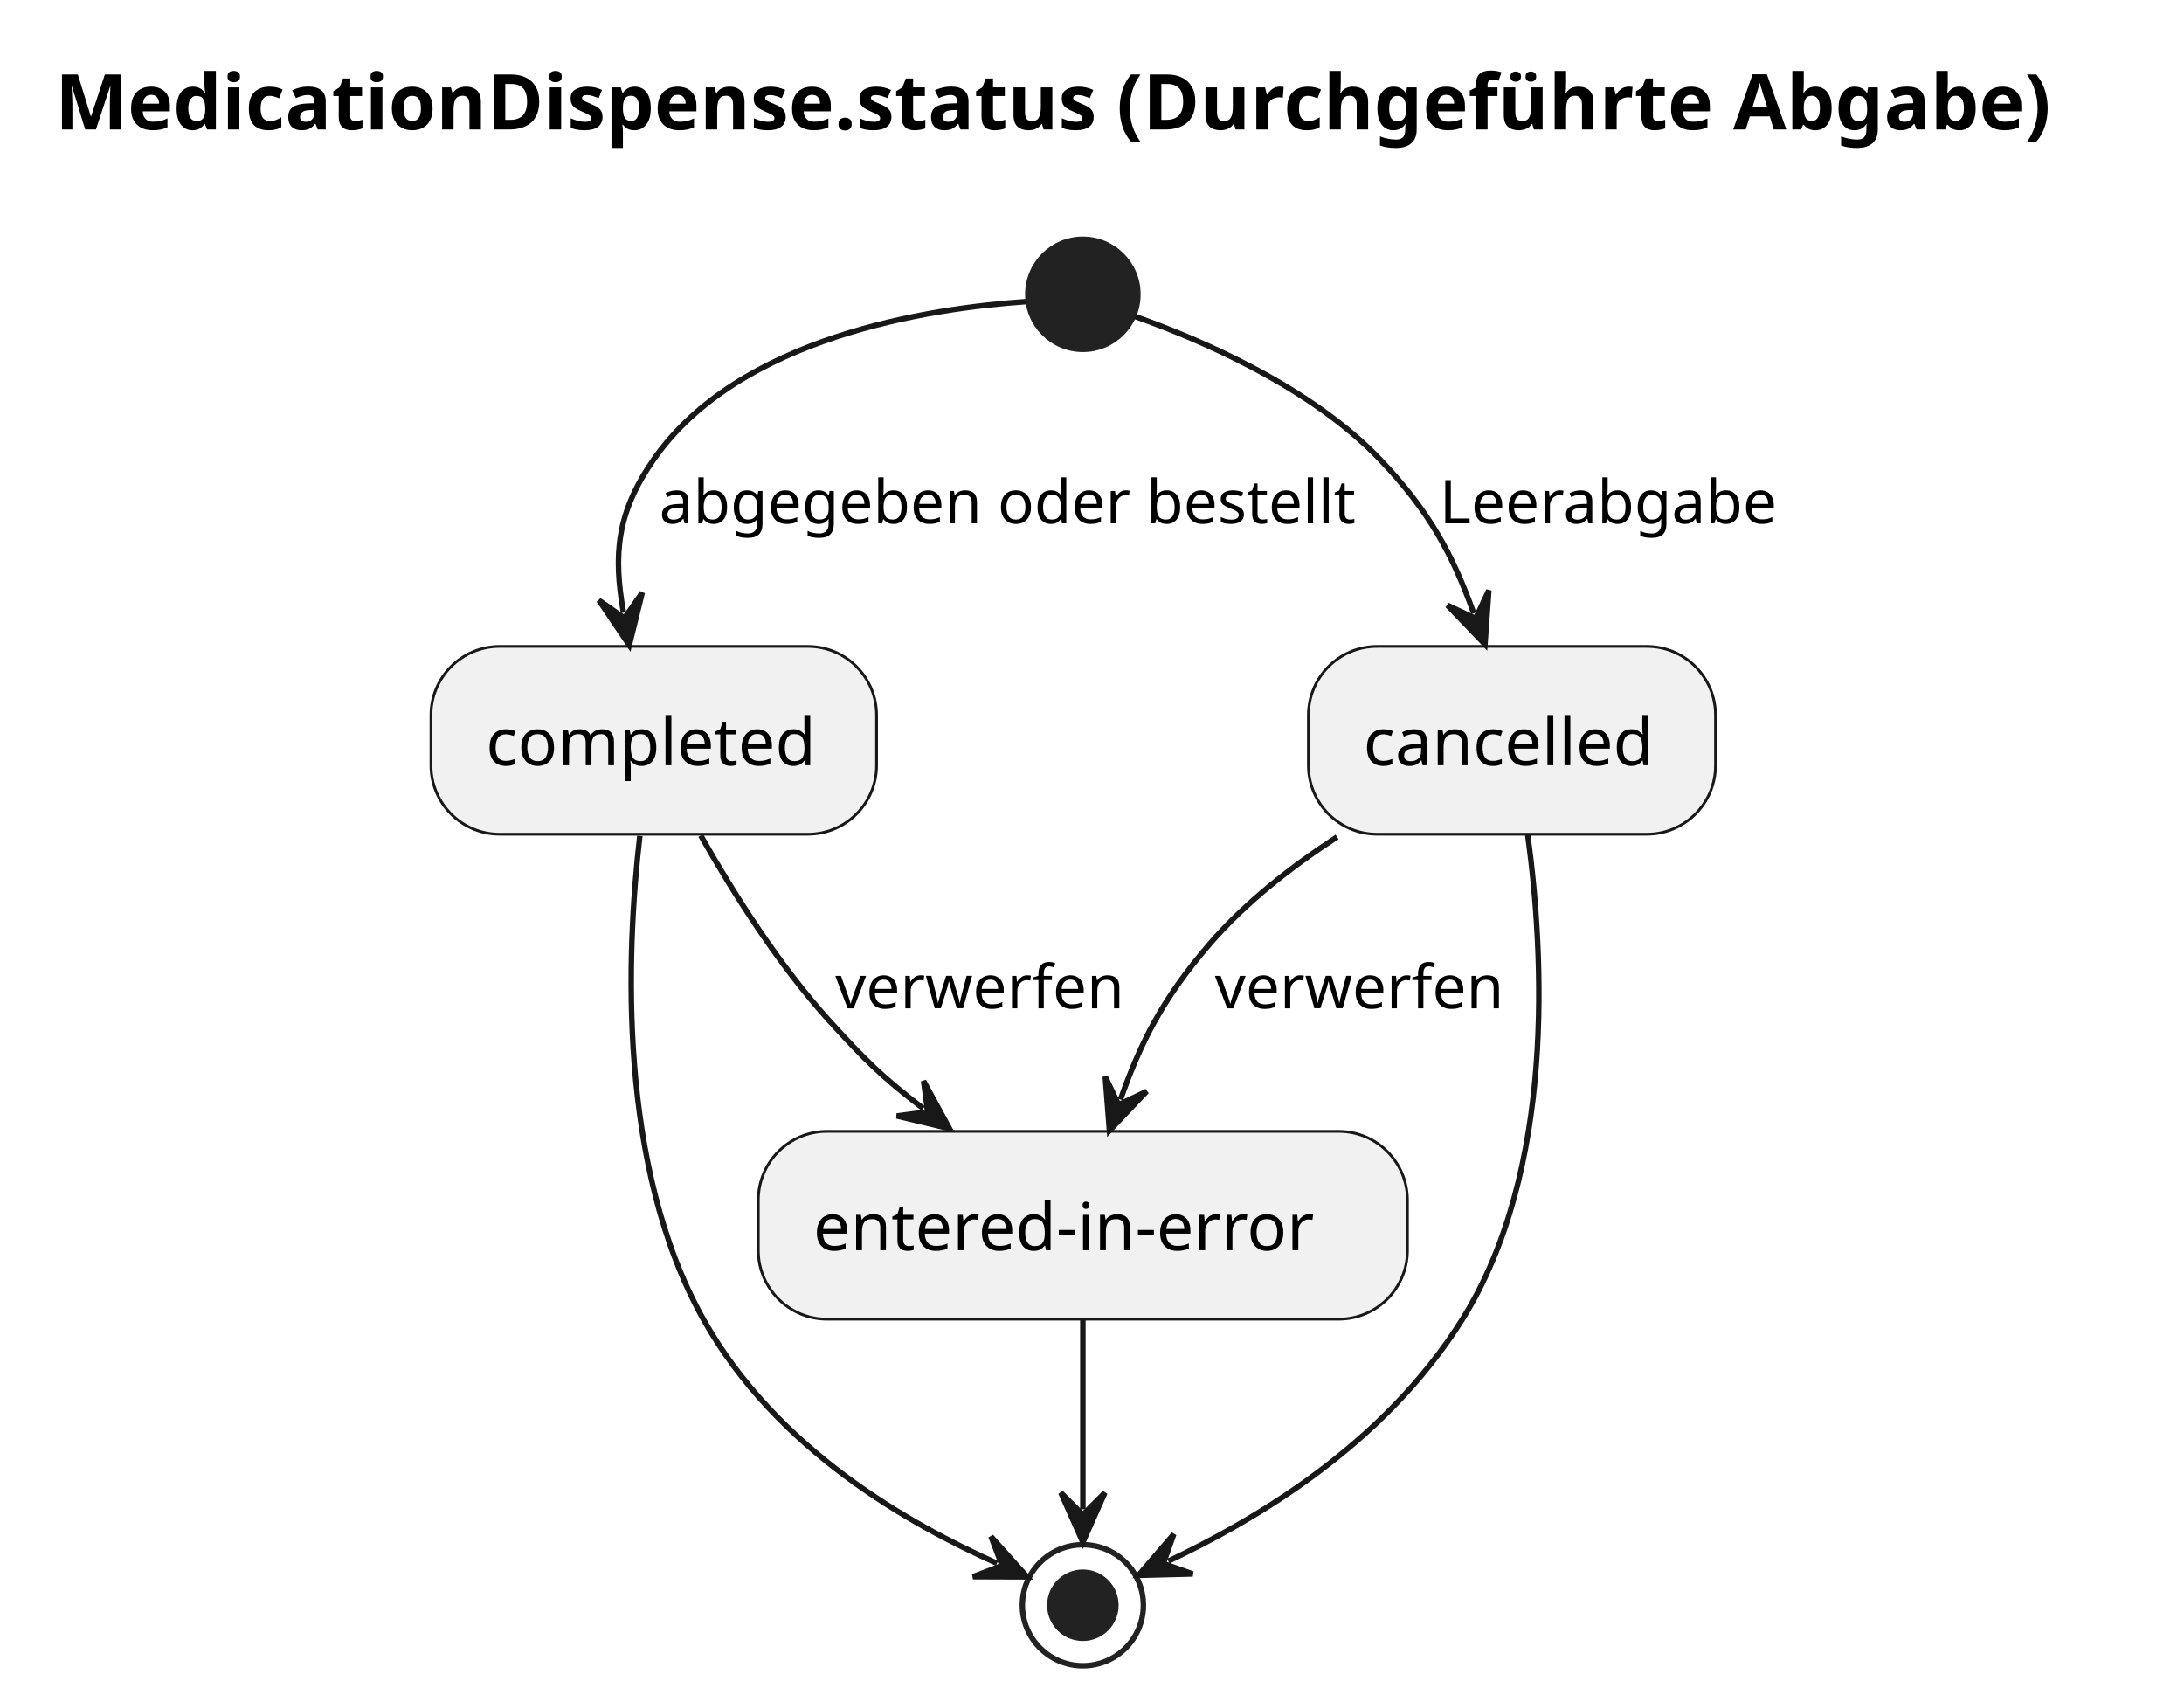
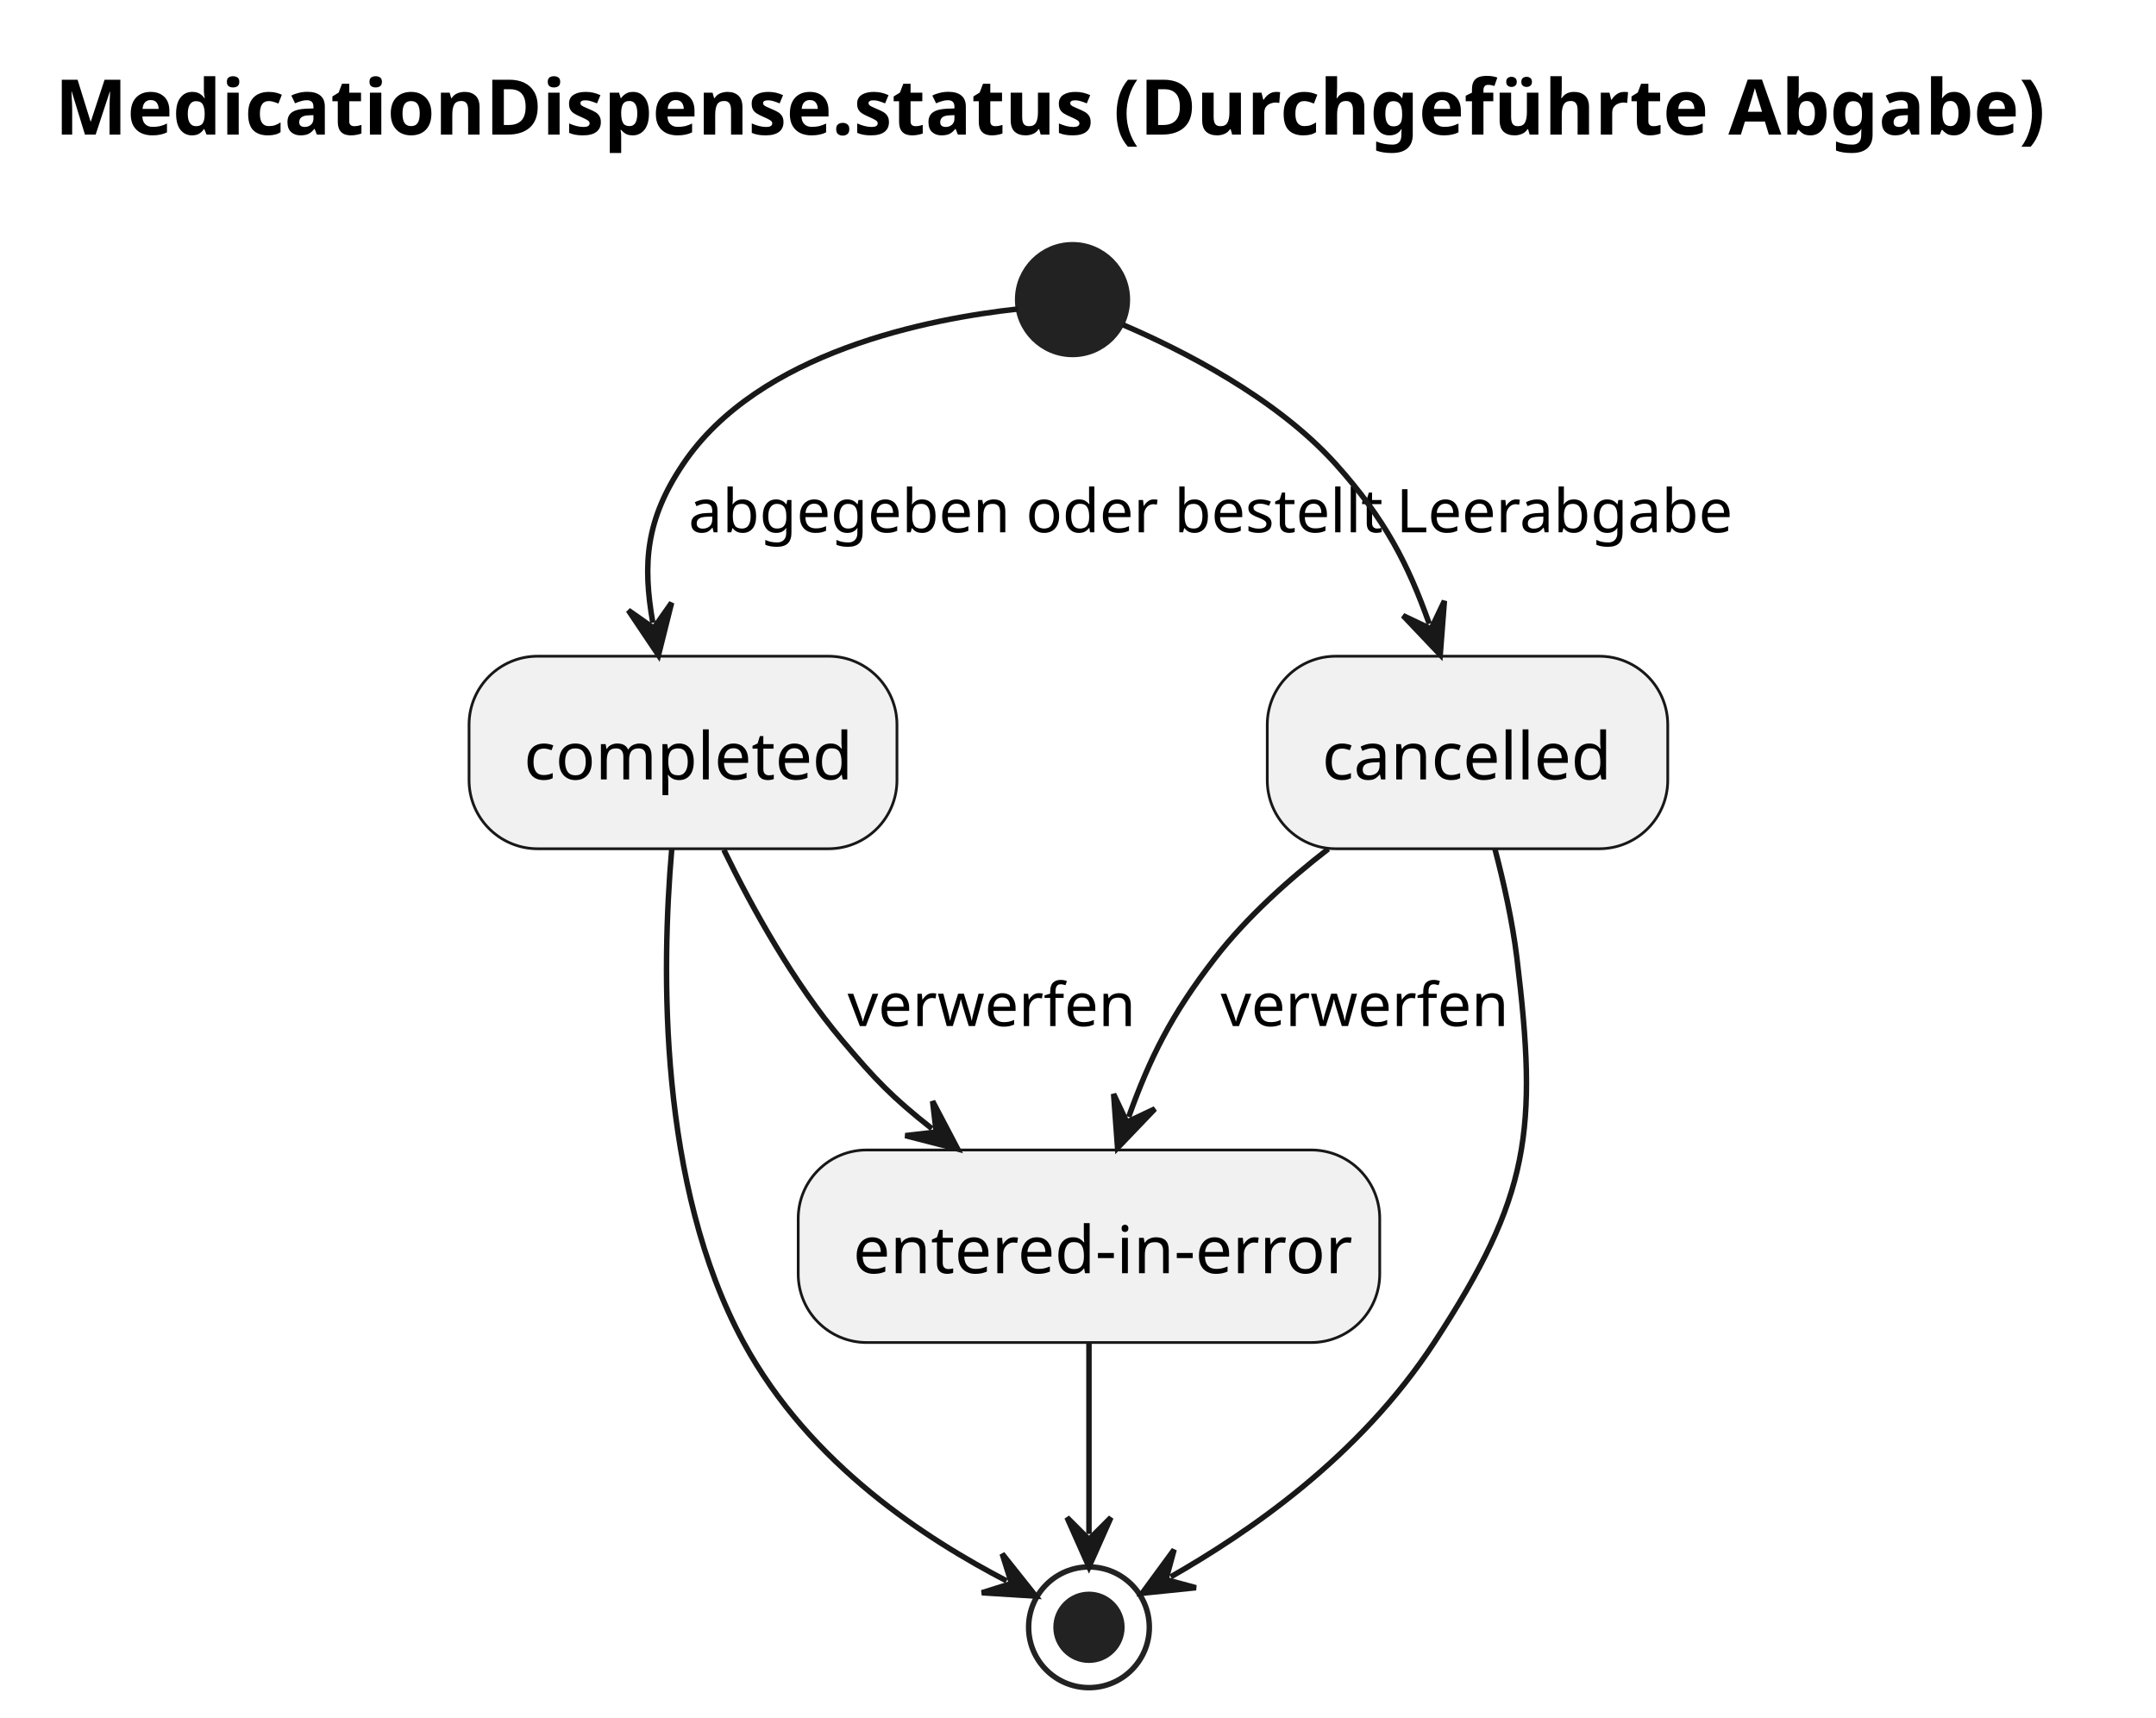
- <svg xmlns="http://www.w3.org/2000/svg" contentStyleType="text/css" height="308px" preserveAspectRatio="none" style="width:397px;height:308px;background:#FFFFFF;" version="1.1" viewBox="0 0 397 308" width="397px" zoomAndPan="magnify">
+ <svg xmlns="http://www.w3.org/2000/svg" contentStyleType="text/css" height="313px" preserveAspectRatio="none" style="width:393px;height:313px;background:#FFFFFF;" version="1.1" viewBox="0 0 393 313" width="393px" zoomAndPan="magnify">
  <defs />
  <g>
-     <text fill="#000000" font-family="sans-serif" font-size="14" font-weight="bold" lengthAdjust="spacing" textLength="369" x="10" y="23.535">MedicationDispense.status (Durchgeführte Abgabe)</text>
-     <ellipse cx="196.84" cy="53.488" fill="#222222" rx="10" ry="10" style="stroke:#222222;stroke-width:1.0;" />
-     <rect fill="#F1F1F1" height="34.133" rx="12.5" ry="12.5" style="stroke:#181818;stroke-width:0.5;" width="81" x="78.34" y="117.488" />
-     <text fill="#000000" font-family="sans-serif" font-size="12" lengthAdjust="spacing" textLength="61" x="88.34" y="139.09">completed</text>
-     <rect fill="#F1F1F1" height="34.133" rx="12.5" ry="12.5" style="stroke:#181818;stroke-width:0.5;" width="74" x="237.84" y="117.488" />
-     <text fill="#000000" font-family="sans-serif" font-size="12" lengthAdjust="spacing" textLength="54" x="247.84" y="139.09">cancelled</text>
-     <rect fill="#F1F1F1" height="34.133" rx="12.5" ry="12.5" style="stroke:#181818;stroke-width:0.5;" width="118" x="137.84" y="205.628" />
-     <text fill="#000000" font-family="sans-serif" font-size="12" lengthAdjust="spacing" textLength="98" x="147.84" y="227.23">entered-in-error</text>
-     <ellipse cx="196.84" cy="291.758" fill="none" rx="11" ry="11" style="stroke:#222222;stroke-width:1.0;" />
-     <ellipse cx="196.84" cy="291.758" fill="#222222" rx="6" ry="6" style="stroke:#222222;stroke-width:1.0;" />
+     <text fill="#000000" font-family="sans-serif" font-size="14" font-weight="bold" lengthAdjust="spacing" textLength="365" x="10" y="24.533">MedicationDispense.status (Durchgeführte Abgabe)</text>
+     <ellipse cx="195.5" cy="54.609" fill="#222222" rx="10" ry="10" style="stroke:#222222;stroke-width:1.0;" />
+     <rect fill="#F1F1F1" height="35.094" rx="12.5" ry="12.5" style="stroke:#181818;stroke-width:0.5;" width="78" x="85.5" y="119.609" />
+     <text fill="#000000" font-family="sans-serif" font-size="12" lengthAdjust="spacing" textLength="58" x="95.5" y="142.066">completed</text>
+     <rect fill="#F1F1F1" height="35.094" rx="12.5" ry="12.5" style="stroke:#181818;stroke-width:0.5;" width="73" x="231" y="119.609" />
+     <text fill="#000000" font-family="sans-serif" font-size="12" lengthAdjust="spacing" textLength="53" x="241" y="142.066">cancelled</text>
+     <rect fill="#F1F1F1" height="35.094" rx="12.5" ry="12.5" style="stroke:#181818;stroke-width:0.5;" width="106" x="145.5" y="209.609" />
+     <text fill="#000000" font-family="sans-serif" font-size="12" lengthAdjust="spacing" textLength="86" x="155.5" y="232.066">entered-in-error</text>
+     <ellipse cx="198.5" cy="296.609" fill="none" rx="11" ry="11" style="stroke:#222222;stroke-width:1.0;" />
+     <ellipse cx="198.5" cy="296.609" fill="#222222" rx="6" ry="6" style="stroke:#222222;stroke-width:1.0;" />
    <g id="link_start_completed">
-       <path d="M186.53,54.818 C169.14,56.008 134.34,61.188 118.84,83.488 C112.09,93.198 111.457,100.811 113.337,111.361 " fill="none" id="start-to-completed" style="stroke:#181818;stroke-width:1.0;" />
-       <polygon fill="#181818" points="114.39,117.268,116.749,107.706,113.513,112.346,108.873,109.11,114.39,117.268" style="stroke:#181818;stroke-width:1.0;" />
-       <text fill="#000000" font-family="sans-serif" font-size="11" lengthAdjust="spacing" textLength="129" x="119.84" y="95.123">abgegeben oder bestellt</text>
+       <path d="M185.58,56.319 C169.53,58.059 138.31,64.049 124.5,84.609 C117.72,94.699 117.107,102.699 118.997,113.509 " fill="none" id="start-to-completed" style="stroke:#181818;stroke-width:1.0;" />
+       <polygon fill="#181818" points="120.03,119.419,122.42,109.865,119.169,114.494,114.54,111.243,120.03,119.419" style="stroke:#181818;stroke-width:1.0;" />
+       <text fill="#000000" font-family="sans-serif" font-size="11" lengthAdjust="spacing" textLength="116" x="125.5" y="97.028">abgegeben oder bestellt</text>
    </g>
    <g id="link_start_cancelled">
-       <path d="M206.38,57.538 C218.17,61.718 238.2,70.258 250.84,83.488 C259.89,92.968 264.063,100.865 267.893,111.475 " fill="none" id="start-to-cancelled" style="stroke:#181818;stroke-width:1.0;" />
-       <polygon fill="#181818" points="269.93,117.118,270.637,107.295,268.232,112.415,263.112,110.011,269.93,117.118" style="stroke:#181818;stroke-width:1.0;" />
-       <text fill="#000000" font-family="sans-serif" font-size="11" lengthAdjust="spacing" textLength="62" x="261.66" y="95.123">Leerabgabe</text>
+       <path d="M204.74,59.219 C215.31,63.749 232.57,72.439 243.5,84.609 C252.46,94.589 256.673,102.845 260.524,113.695 " fill="none" id="start-to-cancelled" style="stroke:#181818;stroke-width:1.0;" />
+       <polygon fill="#181818" points="262.53,119.349,263.29,109.53,260.858,114.637,255.751,112.205,262.53,119.349" style="stroke:#181818;stroke-width:1.0;" />
+       <text fill="#000000" font-family="sans-serif" font-size="11" lengthAdjust="spacing" textLength="58" x="254.5" y="97.028">Leerabgabe</text>
    </g>
    <g id="link_cancelled_entered-in-error">
-       <path d="M243.05,152.118 C234.75,157.518 226.32,164.098 219.84,171.628 C211.36,181.488 207.394,189.343 203.674,199.843 " fill="none" id="cancelled-to-entered-in-error" style="stroke:#181818;stroke-width:1.0;" />
-       <polygon fill="#181818" points="201.67,205.498,208.446,198.351,203.34,200.785,200.905,195.679,201.67,205.498" style="stroke:#181818;stroke-width:1.0;" />
-       <text fill="#000000" font-family="sans-serif" font-size="11" lengthAdjust="spacing" textLength="53" x="220.84" y="183.263">verwerfen</text>
+       <path d="M242.13,154.729 C234.81,160.399 227.25,167.199 221.5,174.609 C213.45,184.979 209.559,192.953 205.739,203.583 " fill="none" id="cancelled-to-entered-in-error" style="stroke:#181818;stroke-width:1.0;" />
+       <polygon fill="#181818" points="203.71,209.229,210.518,202.112,205.401,204.524,202.989,199.407,203.71,209.229" style="stroke:#181818;stroke-width:1.0;" />
+       <text fill="#000000" font-family="sans-serif" font-size="11" lengthAdjust="spacing" textLength="52" x="222.5" y="187.028">verwerfen</text>
    </g>
    <g id="link_completed_entered-in-error">
-       <path d="M127.38,151.858 C133.21,162.158 141.55,175.388 150.84,185.628 C157.25,192.688 160.397,195.779 167.837,201.479 " fill="none" id="completed-to-entered-in-error" style="stroke:#181818;stroke-width:1.0;" />
-       <polygon fill="#181818" points="172.6,205.128,167.888,196.48,168.631,202.088,163.023,202.83,172.6,205.128" style="stroke:#181818;stroke-width:1.0;" />
-       <text fill="#000000" font-family="sans-serif" font-size="11" lengthAdjust="spacing" textLength="53" x="151.84" y="183.263">verwerfen</text>
+       <path d="M131.94,154.889 C137.1,165.489 144.63,179.099 153.5,189.609 C159.6,196.839 162.585,199.957 169.865,205.716 " fill="none" id="completed-to-entered-in-error" style="stroke:#181818;stroke-width:1.0;" />
+       <polygon fill="#181818" points="174.57,209.439,169.994,200.718,170.649,206.337,165.03,206.992,174.57,209.439" style="stroke:#181818;stroke-width:1.0;" />
+       <text fill="#000000" font-family="sans-serif" font-size="11" lengthAdjust="spacing" textLength="52" x="154.5" y="187.028">verwerfen</text>
    </g>
    <g id="link_cancelled_end">
-       <path d="M277.71,151.788 C280.68,173.568 282.77,212.658 265.84,239.758 C251.39,262.878 227.76,276.434 212.37,283.744 " fill="none" id="cancelled-to-end" style="stroke:#181818;stroke-width:1.0;" />
-       <polygon fill="#181818" points="206.95,286.318,216.796,286.07,211.466,284.173,213.363,278.844,206.95,286.318" style="stroke:#181818;stroke-width:1.0;" />
+       <path d="M272.48,154.669 C274.11,160.859 275.7,167.999 276.5,174.609 C280.34,206.199 278.89,217.969 261.5,244.609 C247.66,265.819 227.336,279.437 213.406,287.417 " fill="none" id="cancelled-to-end" style="stroke:#181818;stroke-width:1.0;" />
+       <polygon fill="#181818" points="208.2,290.399,217.998,289.397,212.538,287.914,214.021,282.455,208.2,290.399" style="stroke:#181818;stroke-width:1.0;" />
    </g>
    <g id="link_completed_end">
-       <path d="M116.31,151.928 C113.81,173.518 112.32,212.028 127.84,239.758 C141.23,263.678 165.546,277.102 181.236,284.142 " fill="none" id="completed-to-end" style="stroke:#181818;stroke-width:1.0;" />
-       <polygon fill="#181818" points="186.71,286.598,180.136,279.264,182.148,284.551,176.861,286.563,186.71,286.598" style="stroke:#181818;stroke-width:1.0;" />
+       <path d="M122.45,154.759 C120.55,176.739 120,216.009 135.5,244.609 C147.7,267.129 169.081,280.634 183.491,288.154 " fill="none" id="completed-to-end" style="stroke:#181818;stroke-width:1.0;" />
+       <polygon fill="#181818" points="188.81,290.929,182.682,283.219,184.377,288.616,178.981,290.312,188.81,290.929" style="stroke:#181818;stroke-width:1.0;" />
    </g>
    <g id="link_entered-in-error_end">
-       <path d="M196.84,239.928 C196.84,252.488 196.84,263.508 196.84,274.308 " fill="none" id="entered-in-error-to-end" style="stroke:#181818;stroke-width:1.0;" />
-       <polygon fill="#181818" points="196.84,280.308,200.84,271.308,196.84,275.308,192.84,271.308,196.84,280.308" style="stroke:#181818;stroke-width:1.0;" />
+       <path d="M198.5,244.799 C198.5,257.599 198.5,268.849 198.5,279.599 " fill="none" id="entered-in-error-to-end" style="stroke:#181818;stroke-width:1.0;" />
+       <polygon fill="#181818" points="198.5,285.599,202.5,276.599,198.5,280.599,194.5,276.599,198.5,285.599" style="stroke:#181818;stroke-width:1.0;" />
    </g>
  </g>
</svg>
